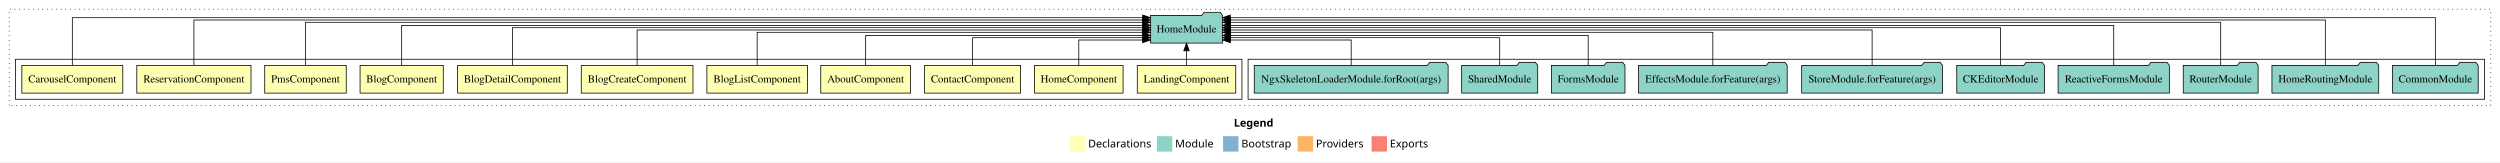
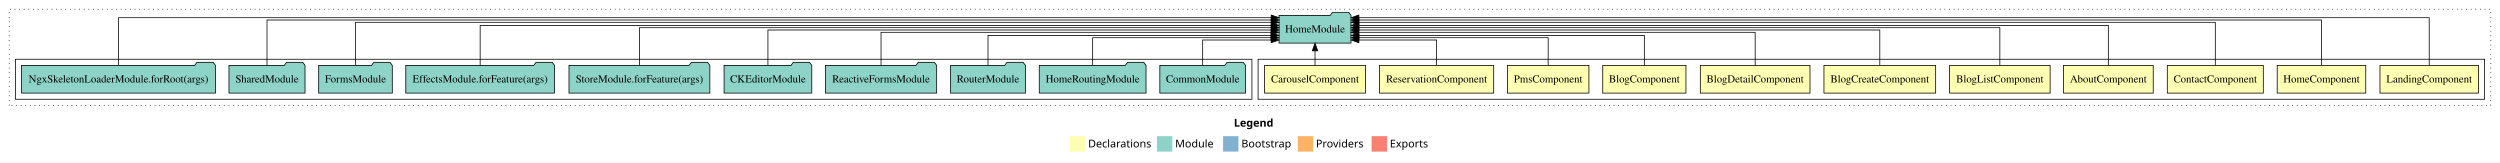
<svg xmlns="http://www.w3.org/2000/svg" width="3249pt" height="211pt" viewBox="0.00 0.00 3249.00 211.00">
  <g id="graph0" class="graph" transform="scale(1 1) rotate(0) translate(4 207)">
    <polygon fill="white" stroke="transparent" points="-4,4 -4,-207 3245,-207 3245,4 -4,4" />
    <text text-anchor="start" x="1599.51" y="-42.4" font-family="Times-12" font-weight="bold" font-size="14.00">Legend</text>
    <polygon fill="#ffffb3" stroke="transparent" points="1386.5,-10 1386.5,-30 1406.5,-30 1406.5,-10 1386.5,-10" />
    <text text-anchor="start" x="1410.13" y="-15.4" font-family="Times-12" font-size="14.00">  Declarations</text>
    <polygon fill="#8dd3c7" stroke="transparent" points="1499.5,-10 1499.5,-30 1519.5,-30 1519.5,-10 1499.5,-10" />
    <text text-anchor="start" x="1523.23" y="-15.4" font-family="Times-12" font-size="14.00">  Module</text>
    <polygon fill="#80b1d3" stroke="transparent" points="1585.5,-10 1585.5,-30 1605.5,-30 1605.5,-10 1585.5,-10" />
    <text text-anchor="start" x="1609.28" y="-15.4" font-family="Times-12" font-size="14.00">  Bootstrap</text>
    <polygon fill="#fdb462" stroke="transparent" points="1682.5,-10 1682.5,-30 1702.5,-30 1702.5,-10 1682.5,-10" />
    <text text-anchor="start" x="1706.17" y="-15.4" font-family="Times-12" font-size="14.00">  Providers</text>
    <polygon fill="#fb8072" stroke="transparent" points="1778.5,-10 1778.5,-30 1798.5,-30 1798.5,-10 1778.5,-10" />
    <text text-anchor="start" x="1802.23" y="-15.4" font-family="Times-12" font-size="14.00">  Exports</text>
    <g id="clust1" class="cluster">
      <polygon fill="none" stroke="black" stroke-dasharray="1,5" points="8,-70 8,-195 3233,-195 3233,-70 8,-70" />
    </g>
+     <g id="clust2" class="cluster">
+       <polygon fill="none" stroke="black" points="1631,-78 1631,-130 3225,-130 3225,-78 1631,-78" />
+     </g>
    <g id="clust14" class="cluster">
-       <polygon fill="none" stroke="black" points="1618,-78 1618,-130 3225,-130 3225,-78 1618,-78" />
-     </g>
-     <g id="clust2" class="cluster">
-       <polygon fill="none" stroke="black" points="16,-78 16,-130 1610,-130 1610,-78 16,-78" />
+       <polygon fill="none" stroke="black" points="16,-78 16,-130 1623,-130 1623,-78 16,-78" />
    </g>
    <g id="node1" class="node">
-       <polygon fill="#ffffb3" stroke="black" points="1601.99,-122 1474.01,-122 1474.01,-86 1601.99,-86 1601.99,-122" />
-       <text text-anchor="middle" x="1538" y="-99.8" font-family="Times,serif" font-size="14.00">LandingComponent</text>
+       <polygon fill="#ffffb3" stroke="black" points="3216.99,-122 3089.01,-122 3089.01,-86 3216.99,-86 3216.99,-122" />
+       <text text-anchor="middle" x="3153" y="-99.8" font-family="Times,serif" font-size="14.00">LandingComponent</text>
    </g>
    <g id="node12" class="node">
-       <polygon fill="#8dd3c7" stroke="black" points="1584.76,-187 1581.76,-191 1560.76,-191 1557.76,-187 1491.24,-187 1491.24,-151 1584.76,-151 1584.76,-187" />
-       <text text-anchor="middle" x="1538" y="-164.8" font-family="Times,serif" font-size="14.00">HomeModule</text>
+       <polygon fill="#8dd3c7" stroke="black" points="1751.76,-187 1748.76,-191 1727.76,-191 1724.76,-187 1658.24,-187 1658.24,-151 1751.76,-151 1751.76,-187" />
+       <text text-anchor="middle" x="1705" y="-164.8" font-family="Times,serif" font-size="14.00">HomeModule</text>
    </g>
    <g id="edge1" class="edge">
-       <path fill="none" stroke="black" d="M1538,-122.11C1538,-122.11 1538,-140.99 1538,-140.99" />
-       <polygon fill="black" stroke="black" points="1534.5,-140.99 1538,-150.99 1541.5,-140.99 1534.5,-140.99" />
+       <path fill="none" stroke="black" d="M3153,-122.15C3153,-145.76 3153,-184 3153,-184 3153,-184 1761.95,-184 1761.95,-184" />
+       <polygon fill="black" stroke="black" points="1761.95,-180.5 1751.95,-184 1761.95,-187.5 1761.95,-180.5" />
    </g>
    <g id="node2" class="node">
-       <polygon fill="#ffffb3" stroke="black" points="1455.55,-122 1340.45,-122 1340.45,-86 1455.55,-86 1455.55,-122" />
-       <text text-anchor="middle" x="1398" y="-99.8" font-family="Times,serif" font-size="14.00">HomeComponent</text>
+       <polygon fill="#ffffb3" stroke="black" points="3070.55,-122 2955.45,-122 2955.45,-86 3070.55,-86 3070.55,-122" />
+       <text text-anchor="middle" x="3013" y="-99.8" font-family="Times,serif" font-size="14.00">HomeComponent</text>
    </g>
    <g id="edge2" class="edge">
-       <path fill="none" stroke="black" d="M1398,-122.12C1398,-136.78 1398,-155 1398,-155 1398,-155 1480.99,-155 1480.99,-155" />
-       <polygon fill="black" stroke="black" points="1480.99,-158.5 1490.99,-155 1480.99,-151.5 1480.99,-158.5" />
+       <path fill="none" stroke="black" d="M3013,-122.25C3013,-145.02 3013,-181 3013,-181 3013,-181 1761.94,-181 1761.94,-181" />
+       <polygon fill="black" stroke="black" points="1761.94,-177.5 1751.94,-181 1761.94,-184.5 1761.94,-177.5" />
    </g>
    <g id="node3" class="node">
-       <polygon fill="#ffffb3" stroke="black" points="1322.38,-122 1197.62,-122 1197.62,-86 1322.38,-86 1322.38,-122" />
-       <text text-anchor="middle" x="1260" y="-99.8" font-family="Times,serif" font-size="14.00">ContactComponent</text>
+       <polygon fill="#ffffb3" stroke="black" points="2937.38,-122 2812.62,-122 2812.62,-86 2937.38,-86 2937.38,-122" />
+       <text text-anchor="middle" x="2875" y="-99.8" font-family="Times,serif" font-size="14.00">ContactComponent</text>
    </g>
    <g id="edge3" class="edge">
-       <path fill="none" stroke="black" d="M1260,-122.28C1260,-137.95 1260,-158 1260,-158 1260,-158 1481.16,-158 1481.16,-158" />
-       <polygon fill="black" stroke="black" points="1481.16,-161.5 1491.16,-158 1481.16,-154.5 1481.16,-161.5" />
+       <path fill="none" stroke="black" d="M2875,-122.29C2875,-144.21 2875,-178 2875,-178 2875,-178 1761.95,-178 1761.95,-178" />
+       <polygon fill="black" stroke="black" points="1761.95,-174.5 1751.95,-178 1761.95,-181.5 1761.95,-174.5" />
    </g>
    <g id="node4" class="node">
-       <polygon fill="#ffffb3" stroke="black" points="1179.33,-122 1062.67,-122 1062.67,-86 1179.33,-86 1179.33,-122" />
-       <text text-anchor="middle" x="1121" y="-99.8" font-family="Times,serif" font-size="14.00">AboutComponent</text>
+       <polygon fill="#ffffb3" stroke="black" points="2794.33,-122 2677.67,-122 2677.67,-86 2794.33,-86 2794.33,-122" />
+       <text text-anchor="middle" x="2736" y="-99.8" font-family="Times,serif" font-size="14.00">AboutComponent</text>
    </g>
    <g id="edge4" class="edge">
-       <path fill="none" stroke="black" d="M1121,-122.04C1121,-138.73 1121,-161 1121,-161 1121,-161 1480.98,-161 1480.98,-161" />
-       <polygon fill="black" stroke="black" points="1480.98,-164.5 1490.98,-161 1480.98,-157.5 1480.98,-164.5" />
+       <path fill="none" stroke="black" d="M2736,-122.03C2736,-142.77 2736,-174 2736,-174 2736,-174 1761.98,-174 1761.98,-174" />
+       <polygon fill="black" stroke="black" points="1761.98,-170.5 1751.98,-174 1761.98,-177.5 1761.98,-170.5" />
    </g>
    <g id="node5" class="node">
-       <polygon fill="#ffffb3" stroke="black" points="1045.34,-122 914.66,-122 914.66,-86 1045.34,-86 1045.34,-122" />
-       <text text-anchor="middle" x="980" y="-99.8" font-family="Times,serif" font-size="14.00">BlogListComponent</text>
+       <polygon fill="#ffffb3" stroke="black" points="2660.34,-122 2529.66,-122 2529.66,-86 2660.34,-86 2660.34,-122" />
+       <text text-anchor="middle" x="2595" y="-99.8" font-family="Times,serif" font-size="14.00">BlogListComponent</text>
    </g>
    <g id="edge5" class="edge">
-       <path fill="none" stroke="black" d="M980,-122.3C980,-140.27 980,-165 980,-165 980,-165 1480.91,-165 1480.91,-165" />
-       <polygon fill="black" stroke="black" points="1480.91,-168.5 1490.91,-165 1480.91,-161.5 1480.91,-168.5" />
+       <path fill="none" stroke="black" d="M2595,-122.31C2595,-142.15 2595,-171 2595,-171 2595,-171 1761.91,-171 1761.91,-171" />
+       <polygon fill="black" stroke="black" points="1761.91,-167.5 1751.91,-171 1761.91,-174.5 1761.91,-167.5" />
    </g>
    <g id="node6" class="node">
-       <polygon fill="#ffffb3" stroke="black" points="896.59,-122 751.41,-122 751.41,-86 896.59,-86 896.59,-122" />
-       <text text-anchor="middle" x="824" y="-99.8" font-family="Times,serif" font-size="14.00">BlogCreateComponent</text>
+       <polygon fill="#ffffb3" stroke="black" points="2511.59,-122 2366.41,-122 2366.41,-86 2511.59,-86 2511.59,-122" />
+       <text text-anchor="middle" x="2439" y="-99.8" font-family="Times,serif" font-size="14.00">BlogCreateComponent</text>
    </g>
    <g id="edge6" class="edge">
-       <path fill="none" stroke="black" d="M824,-122.17C824,-141.09 824,-168 824,-168 824,-168 1481.15,-168 1481.15,-168" />
-       <polygon fill="black" stroke="black" points="1481.15,-171.5 1491.15,-168 1481.15,-164.5 1481.15,-171.5" />
+       <path fill="none" stroke="black" d="M2439,-122.17C2439,-141.09 2439,-168 2439,-168 2439,-168 1762.03,-168 1762.03,-168" />
+       <polygon fill="black" stroke="black" points="1762.03,-164.5 1752.03,-168 1762.03,-171.5 1762.03,-164.5" />
    </g>
    <g id="node7" class="node">
-       <polygon fill="#ffffb3" stroke="black" points="733.27,-122 590.73,-122 590.73,-86 733.27,-86 733.27,-122" />
-       <text text-anchor="middle" x="662" y="-99.8" font-family="Times,serif" font-size="14.00">BlogDetailComponent</text>
+       <polygon fill="#ffffb3" stroke="black" points="2348.27,-122 2205.73,-122 2205.73,-86 2348.27,-86 2348.27,-122" />
+       <text text-anchor="middle" x="2277" y="-99.8" font-family="Times,serif" font-size="14.00">BlogDetailComponent</text>
    </g>
    <g id="edge7" class="edge">
-       <path fill="none" stroke="black" d="M662,-122.31C662,-142.15 662,-171 662,-171 662,-171 1481.21,-171 1481.21,-171" />
-       <polygon fill="black" stroke="black" points="1481.21,-174.5 1491.21,-171 1481.21,-167.5 1481.21,-174.5" />
+       <path fill="none" stroke="black" d="M2277,-122.3C2277,-140.27 2277,-165 2277,-165 2277,-165 1761.81,-165 1761.81,-165" />
+       <polygon fill="black" stroke="black" points="1761.81,-161.5 1751.81,-165 1761.81,-168.5 1761.81,-161.5" />
    </g>
    <g id="node8" class="node">
-       <polygon fill="#ffffb3" stroke="black" points="572.06,-122 463.94,-122 463.94,-86 572.06,-86 572.06,-122" />
-       <text text-anchor="middle" x="518" y="-99.8" font-family="Times,serif" font-size="14.00">BlogComponent</text>
+       <polygon fill="#ffffb3" stroke="black" points="2187.06,-122 2078.94,-122 2078.94,-86 2187.06,-86 2187.06,-122" />
+       <text text-anchor="middle" x="2133" y="-99.8" font-family="Times,serif" font-size="14.00">BlogComponent</text>
    </g>
    <g id="edge8" class="edge">
-       <path fill="none" stroke="black" d="M518,-122.03C518,-142.77 518,-174 518,-174 518,-174 1481.19,-174 1481.19,-174" />
-       <polygon fill="black" stroke="black" points="1481.19,-177.5 1491.19,-174 1481.19,-170.5 1481.19,-177.5" />
+       <path fill="none" stroke="black" d="M2133,-122.04C2133,-138.73 2133,-161 2133,-161 2133,-161 1762.03,-161 1762.03,-161" />
+       <polygon fill="black" stroke="black" points="1762.03,-157.5 1752.03,-161 1762.03,-164.5 1762.03,-157.5" />
    </g>
    <g id="node9" class="node">
-       <polygon fill="#ffffb3" stroke="black" points="445.95,-122 340.05,-122 340.05,-86 445.95,-86 445.95,-122" />
-       <text text-anchor="middle" x="393" y="-99.8" font-family="Times,serif" font-size="14.00">PmsComponent</text>
+       <polygon fill="#ffffb3" stroke="black" points="2060.95,-122 1955.05,-122 1955.05,-86 2060.95,-86 2060.95,-122" />
+       <text text-anchor="middle" x="2008" y="-99.8" font-family="Times,serif" font-size="14.00">PmsComponent</text>
    </g>
    <g id="edge9" class="edge">
-       <path fill="none" stroke="black" d="M393,-122.29C393,-144.21 393,-178 393,-178 393,-178 1480.98,-178 1480.98,-178" />
-       <polygon fill="black" stroke="black" points="1480.98,-181.5 1490.98,-178 1480.98,-174.5 1480.98,-181.5" />
+       <path fill="none" stroke="black" d="M2008,-122.28C2008,-137.95 2008,-158 2008,-158 2008,-158 1762.01,-158 1762.01,-158" />
+       <polygon fill="black" stroke="black" points="1762.01,-154.5 1752.01,-158 1762.01,-161.5 1762.01,-154.5" />
    </g>
    <g id="node10" class="node">
-       <polygon fill="#ffffb3" stroke="black" points="322.2,-122 173.8,-122 173.8,-86 322.2,-86 322.2,-122" />
-       <text text-anchor="middle" x="248" y="-99.8" font-family="Times,serif" font-size="14.00">ReservationComponent</text>
+       <polygon fill="#ffffb3" stroke="black" points="1937.2,-122 1788.8,-122 1788.8,-86 1937.2,-86 1937.2,-122" />
+       <text text-anchor="middle" x="1863" y="-99.8" font-family="Times,serif" font-size="14.00">ReservationComponent</text>
    </g>
    <g id="edge10" class="edge">
-       <path fill="none" stroke="black" d="M248,-122.25C248,-145.02 248,-181 248,-181 248,-181 1480.94,-181 1480.94,-181" />
-       <polygon fill="black" stroke="black" points="1480.94,-184.5 1490.94,-181 1480.94,-177.5 1480.94,-184.5" />
+       <path fill="none" stroke="black" d="M1863,-122.12C1863,-136.78 1863,-155 1863,-155 1863,-155 1761.98,-155 1761.98,-155" />
+       <polygon fill="black" stroke="black" points="1761.98,-151.5 1751.98,-155 1761.98,-158.5 1761.98,-151.5" />
    </g>
    <g id="node11" class="node">
-       <polygon fill="#ffffb3" stroke="black" points="155.59,-122 24.41,-122 24.41,-86 155.59,-86 155.59,-122" />
-       <text text-anchor="middle" x="90" y="-99.8" font-family="Times,serif" font-size="14.00">CarouselComponent</text>
+       <polygon fill="#ffffb3" stroke="black" points="1770.59,-122 1639.41,-122 1639.41,-86 1770.59,-86 1770.59,-122" />
+       <text text-anchor="middle" x="1705" y="-99.8" font-family="Times,serif" font-size="14.00">CarouselComponent</text>
    </g>
    <g id="edge11" class="edge">
-       <path fill="none" stroke="black" d="M90,-122.15C90,-145.76 90,-184 90,-184 90,-184 1481.05,-184 1481.05,-184" />
-       <polygon fill="black" stroke="black" points="1481.05,-187.5 1491.05,-184 1481.05,-180.5 1481.05,-187.5" />
+       <path fill="none" stroke="black" d="M1705,-122.11C1705,-122.11 1705,-140.99 1705,-140.99" />
+       <polygon fill="black" stroke="black" points="1701.5,-140.99 1705,-150.99 1708.5,-140.99 1701.5,-140.99" />
    </g>
    <g id="node13" class="node">
-       <polygon fill="#8dd3c7" stroke="black" points="3216.67,-122 3213.67,-126 3192.67,-126 3189.67,-122 3105.33,-122 3105.33,-86 3216.67,-86 3216.67,-122" />
-       <text text-anchor="middle" x="3161" y="-99.8" font-family="Times,serif" font-size="14.00">CommonModule</text>
+       <polygon fill="#8dd3c7" stroke="black" points="1614.67,-122 1611.67,-126 1590.67,-126 1587.67,-122 1503.33,-122 1503.33,-86 1614.67,-86 1614.67,-122" />
+       <text text-anchor="middle" x="1559" y="-99.8" font-family="Times,serif" font-size="14.00">CommonModule</text>
    </g>
    <g id="edge12" class="edge">
-       <path fill="none" stroke="black" d="M3161,-122.15C3161,-145.76 3161,-184 3161,-184 3161,-184 1594.82,-184 1594.82,-184" />
-       <polygon fill="black" stroke="black" points="1594.82,-180.5 1584.82,-184 1594.82,-187.5 1594.82,-180.5" />
+       <path fill="none" stroke="black" d="M1559,-122.12C1559,-136.78 1559,-155 1559,-155 1559,-155 1648,-155 1648,-155" />
+       <polygon fill="black" stroke="black" points="1648,-158.5 1658,-155 1648,-151.5 1648,-158.5" />
    </g>
    <g id="node14" class="node">
-       <polygon fill="#8dd3c7" stroke="black" points="3087.38,-122 3084.38,-126 3063.38,-126 3060.38,-122 2948.62,-122 2948.62,-86 3087.38,-86 3087.38,-122" />
-       <text text-anchor="middle" x="3018" y="-99.8" font-family="Times,serif" font-size="14.00">HomeRoutingModule</text>
+       <polygon fill="#8dd3c7" stroke="black" points="1485.38,-122 1482.38,-126 1461.38,-126 1458.38,-122 1346.62,-122 1346.62,-86 1485.38,-86 1485.38,-122" />
+       <text text-anchor="middle" x="1416" y="-99.8" font-family="Times,serif" font-size="14.00">HomeRoutingModule</text>
    </g>
    <g id="edge13" class="edge">
-       <path fill="none" stroke="black" d="M3018,-122.25C3018,-145.02 3018,-181 3018,-181 3018,-181 1595.15,-181 1595.15,-181" />
-       <polygon fill="black" stroke="black" points="1595.15,-177.5 1585.15,-181 1595.15,-184.5 1595.15,-177.5" />
+       <path fill="none" stroke="black" d="M1416,-122.28C1416,-137.95 1416,-158 1416,-158 1416,-158 1647.92,-158 1647.92,-158" />
+       <polygon fill="black" stroke="black" points="1647.92,-161.5 1657.92,-158 1647.92,-154.5 1647.92,-161.5" />
    </g>
    <g id="node15" class="node">
-       <polygon fill="#8dd3c7" stroke="black" points="2930.65,-122 2927.65,-126 2906.65,-126 2903.65,-122 2833.35,-122 2833.35,-86 2930.65,-86 2930.65,-122" />
-       <text text-anchor="middle" x="2882" y="-99.8" font-family="Times,serif" font-size="14.00">RouterModule</text>
+       <polygon fill="#8dd3c7" stroke="black" points="1328.65,-122 1325.65,-126 1304.65,-126 1301.65,-122 1231.35,-122 1231.35,-86 1328.65,-86 1328.65,-122" />
+       <text text-anchor="middle" x="1280" y="-99.8" font-family="Times,serif" font-size="14.00">RouterModule</text>
    </g>
    <g id="edge14" class="edge">
-       <path fill="none" stroke="black" d="M2882,-122.29C2882,-144.21 2882,-178 2882,-178 2882,-178 1595.05,-178 1595.05,-178" />
-       <polygon fill="black" stroke="black" points="1595.05,-174.5 1585.05,-178 1595.05,-181.5 1595.05,-174.5" />
+       <path fill="none" stroke="black" d="M1280,-122.04C1280,-138.73 1280,-161 1280,-161 1280,-161 1647.89,-161 1647.89,-161" />
+       <polygon fill="black" stroke="black" points="1647.89,-164.5 1657.89,-161 1647.89,-157.5 1647.89,-164.5" />
    </g>
    <g id="node16" class="node">
-       <polygon fill="#8dd3c7" stroke="black" points="2815.3,-122 2812.3,-126 2791.3,-126 2788.3,-122 2670.7,-122 2670.7,-86 2815.3,-86 2815.3,-122" />
-       <text text-anchor="middle" x="2743" y="-99.8" font-family="Times,serif" font-size="14.00">ReactiveFormsModule</text>
+       <polygon fill="#8dd3c7" stroke="black" points="1213.3,-122 1210.3,-126 1189.3,-126 1186.3,-122 1068.7,-122 1068.7,-86 1213.3,-86 1213.3,-122" />
+       <text text-anchor="middle" x="1141" y="-99.8" font-family="Times,serif" font-size="14.00">ReactiveFormsModule</text>
    </g>
    <g id="edge15" class="edge">
-       <path fill="none" stroke="black" d="M2743,-122.03C2743,-142.77 2743,-174 2743,-174 2743,-174 1594.87,-174 1594.87,-174" />
-       <polygon fill="black" stroke="black" points="1594.87,-170.5 1584.87,-174 1594.87,-177.5 1594.87,-170.5" />
+       <path fill="none" stroke="black" d="M1141,-122.3C1141,-140.27 1141,-165 1141,-165 1141,-165 1647.88,-165 1647.88,-165" />
+       <polygon fill="black" stroke="black" points="1647.88,-168.5 1657.88,-165 1647.88,-161.5 1647.88,-168.5" />
    </g>
    <g id="node17" class="node">
-       <polygon fill="#8dd3c7" stroke="black" points="2652.99,-122 2649.99,-126 2628.99,-126 2625.99,-122 2539.01,-122 2539.01,-86 2652.99,-86 2652.99,-122" />
-       <text text-anchor="middle" x="2596" y="-99.8" font-family="Times,serif" font-size="14.00">CKEditorModule</text>
+       <polygon fill="#8dd3c7" stroke="black" points="1050.99,-122 1047.99,-126 1026.99,-126 1023.99,-122 937.01,-122 937.01,-86 1050.99,-86 1050.99,-122" />
+       <text text-anchor="middle" x="994" y="-99.8" font-family="Times,serif" font-size="14.00">CKEditorModule</text>
    </g>
    <g id="edge16" class="edge">
-       <path fill="none" stroke="black" d="M2596,-122.31C2596,-142.15 2596,-171 2596,-171 2596,-171 1594.83,-171 1594.83,-171" />
-       <polygon fill="black" stroke="black" points="1594.83,-167.5 1584.83,-171 1594.83,-174.5 1594.83,-167.5" />
+       <path fill="none" stroke="black" d="M994,-122.17C994,-141.09 994,-168 994,-168 994,-168 1648.07,-168 1648.07,-168" />
+       <polygon fill="black" stroke="black" points="1648.07,-171.5 1658.07,-168 1648.07,-164.5 1648.07,-171.5" />
    </g>
    <g id="node18" class="node">
-       <polygon fill="#8dd3c7" stroke="black" points="2520.54,-122 2517.54,-126 2496.54,-126 2493.54,-122 2337.46,-122 2337.46,-86 2520.54,-86 2520.54,-122" />
-       <text text-anchor="middle" x="2429" y="-99.8" font-family="Times,serif" font-size="14.00">StoreModule.forFeature(args)</text>
+       <polygon fill="#8dd3c7" stroke="black" points="918.54,-122 915.54,-126 894.54,-126 891.54,-122 735.46,-122 735.46,-86 918.54,-86 918.54,-122" />
+       <text text-anchor="middle" x="827" y="-99.8" font-family="Times,serif" font-size="14.00">StoreModule.forFeature(args)</text>
    </g>
    <g id="edge17" class="edge">
-       <path fill="none" stroke="black" d="M2429,-122.17C2429,-141.09 2429,-168 2429,-168 2429,-168 1594.96,-168 1594.96,-168" />
-       <polygon fill="black" stroke="black" points="1594.96,-164.5 1584.96,-168 1594.96,-171.5 1594.96,-164.5" />
+       <path fill="none" stroke="black" d="M827,-122.31C827,-142.15 827,-171 827,-171 827,-171 1648.11,-171 1648.11,-171" />
+       <polygon fill="black" stroke="black" points="1648.11,-174.5 1658.11,-171 1648.11,-167.5 1648.11,-174.5" />
    </g>
    <g id="node19" class="node">
-       <polygon fill="#8dd3c7" stroke="black" points="2318.63,-122 2315.63,-126 2294.63,-126 2291.63,-122 2125.37,-122 2125.37,-86 2318.63,-86 2318.63,-122" />
-       <text text-anchor="middle" x="2222" y="-99.8" font-family="Times,serif" font-size="14.00">EffectsModule.forFeature(args)</text>
+       <polygon fill="#8dd3c7" stroke="black" points="716.63,-122 713.63,-126 692.63,-126 689.63,-122 523.37,-122 523.37,-86 716.63,-86 716.63,-122" />
+       <text text-anchor="middle" x="620" y="-99.8" font-family="Times,serif" font-size="14.00">EffectsModule.forFeature(args)</text>
    </g>
    <g id="edge18" class="edge">
-       <path fill="none" stroke="black" d="M2222,-122.3C2222,-140.27 2222,-165 2222,-165 2222,-165 1595.01,-165 1595.01,-165" />
-       <polygon fill="black" stroke="black" points="1595.01,-161.5 1585.01,-165 1595.01,-168.5 1595.01,-161.5" />
+       <path fill="none" stroke="black" d="M620,-122.03C620,-142.77 620,-174 620,-174 620,-174 1648.03,-174 1648.03,-174" />
+       <polygon fill="black" stroke="black" points="1648.03,-177.5 1658.03,-174 1648.03,-170.5 1648.03,-177.5" />
    </g>
    <g id="node20" class="node">
-       <polygon fill="#8dd3c7" stroke="black" points="2107.83,-122 2104.83,-126 2083.83,-126 2080.83,-122 2012.17,-122 2012.17,-86 2107.83,-86 2107.83,-122" />
-       <text text-anchor="middle" x="2060" y="-99.8" font-family="Times,serif" font-size="14.00">FormsModule</text>
+       <polygon fill="#8dd3c7" stroke="black" points="505.83,-122 502.83,-126 481.83,-126 478.83,-122 410.17,-122 410.17,-86 505.83,-86 505.83,-122" />
+       <text text-anchor="middle" x="458" y="-99.8" font-family="Times,serif" font-size="14.00">FormsModule</text>
    </g>
    <g id="edge19" class="edge">
-       <path fill="none" stroke="black" d="M2060,-122.04C2060,-138.73 2060,-161 2060,-161 2060,-161 1594.78,-161 1594.78,-161" />
-       <polygon fill="black" stroke="black" points="1594.78,-157.5 1584.78,-161 1594.78,-164.5 1594.78,-157.5" />
+       <path fill="none" stroke="black" d="M458,-122.29C458,-144.21 458,-178 458,-178 458,-178 1648.02,-178 1648.02,-178" />
+       <polygon fill="black" stroke="black" points="1648.02,-181.5 1658.02,-178 1648.02,-174.5 1648.02,-181.5" />
    </g>
    <g id="node21" class="node">
-       <polygon fill="#8dd3c7" stroke="black" points="1994.42,-122 1991.42,-126 1970.42,-126 1967.42,-122 1895.58,-122 1895.58,-86 1994.42,-86 1994.42,-122" />
-       <text text-anchor="middle" x="1945" y="-99.8" font-family="Times,serif" font-size="14.00">SharedModule</text>
+       <polygon fill="#8dd3c7" stroke="black" points="392.42,-122 389.42,-126 368.42,-126 365.42,-122 293.58,-122 293.58,-86 392.42,-86 392.42,-122" />
+       <text text-anchor="middle" x="343" y="-99.8" font-family="Times,serif" font-size="14.00">SharedModule</text>
    </g>
    <g id="edge20" class="edge">
-       <path fill="none" stroke="black" d="M1945,-122.28C1945,-137.95 1945,-158 1945,-158 1945,-158 1595.09,-158 1595.09,-158" />
-       <polygon fill="black" stroke="black" points="1595.09,-154.5 1585.09,-158 1595.09,-161.5 1595.09,-154.5" />
+       <path fill="none" stroke="black" d="M343,-122.25C343,-145.02 343,-181 343,-181 343,-181 1648.12,-181 1648.12,-181" />
+       <polygon fill="black" stroke="black" points="1648.12,-184.5 1658.12,-181 1648.12,-177.5 1648.12,-184.5" />
    </g>
    <g id="node22" class="node">
-       <polygon fill="#8dd3c7" stroke="black" points="1877.98,-122 1874.98,-126 1853.98,-126 1850.98,-122 1626.02,-122 1626.02,-86 1877.98,-86 1877.98,-122" />
-       <text text-anchor="middle" x="1752" y="-99.8" font-family="Times,serif" font-size="14.00">NgxSkeletonLoaderModule.forRoot(args)</text>
+       <polygon fill="#8dd3c7" stroke="black" points="275.98,-122 272.98,-126 251.98,-126 248.98,-122 24.02,-122 24.02,-86 275.98,-86 275.98,-122" />
+       <text text-anchor="middle" x="150" y="-99.8" font-family="Times,serif" font-size="14.00">NgxSkeletonLoaderModule.forRoot(args)</text>
    </g>
    <g id="edge21" class="edge">
-       <path fill="none" stroke="black" d="M1752,-122.12C1752,-136.78 1752,-155 1752,-155 1752,-155 1594.96,-155 1594.96,-155" />
-       <polygon fill="black" stroke="black" points="1594.96,-151.5 1584.96,-155 1594.96,-158.5 1594.96,-151.5" />
+       <path fill="none" stroke="black" d="M150,-122.15C150,-145.76 150,-184 150,-184 150,-184 1648.04,-184 1648.04,-184" />
+       <polygon fill="black" stroke="black" points="1648.04,-187.5 1658.04,-184 1648.04,-180.5 1648.04,-187.5" />
    </g>
  </g>
</svg>
